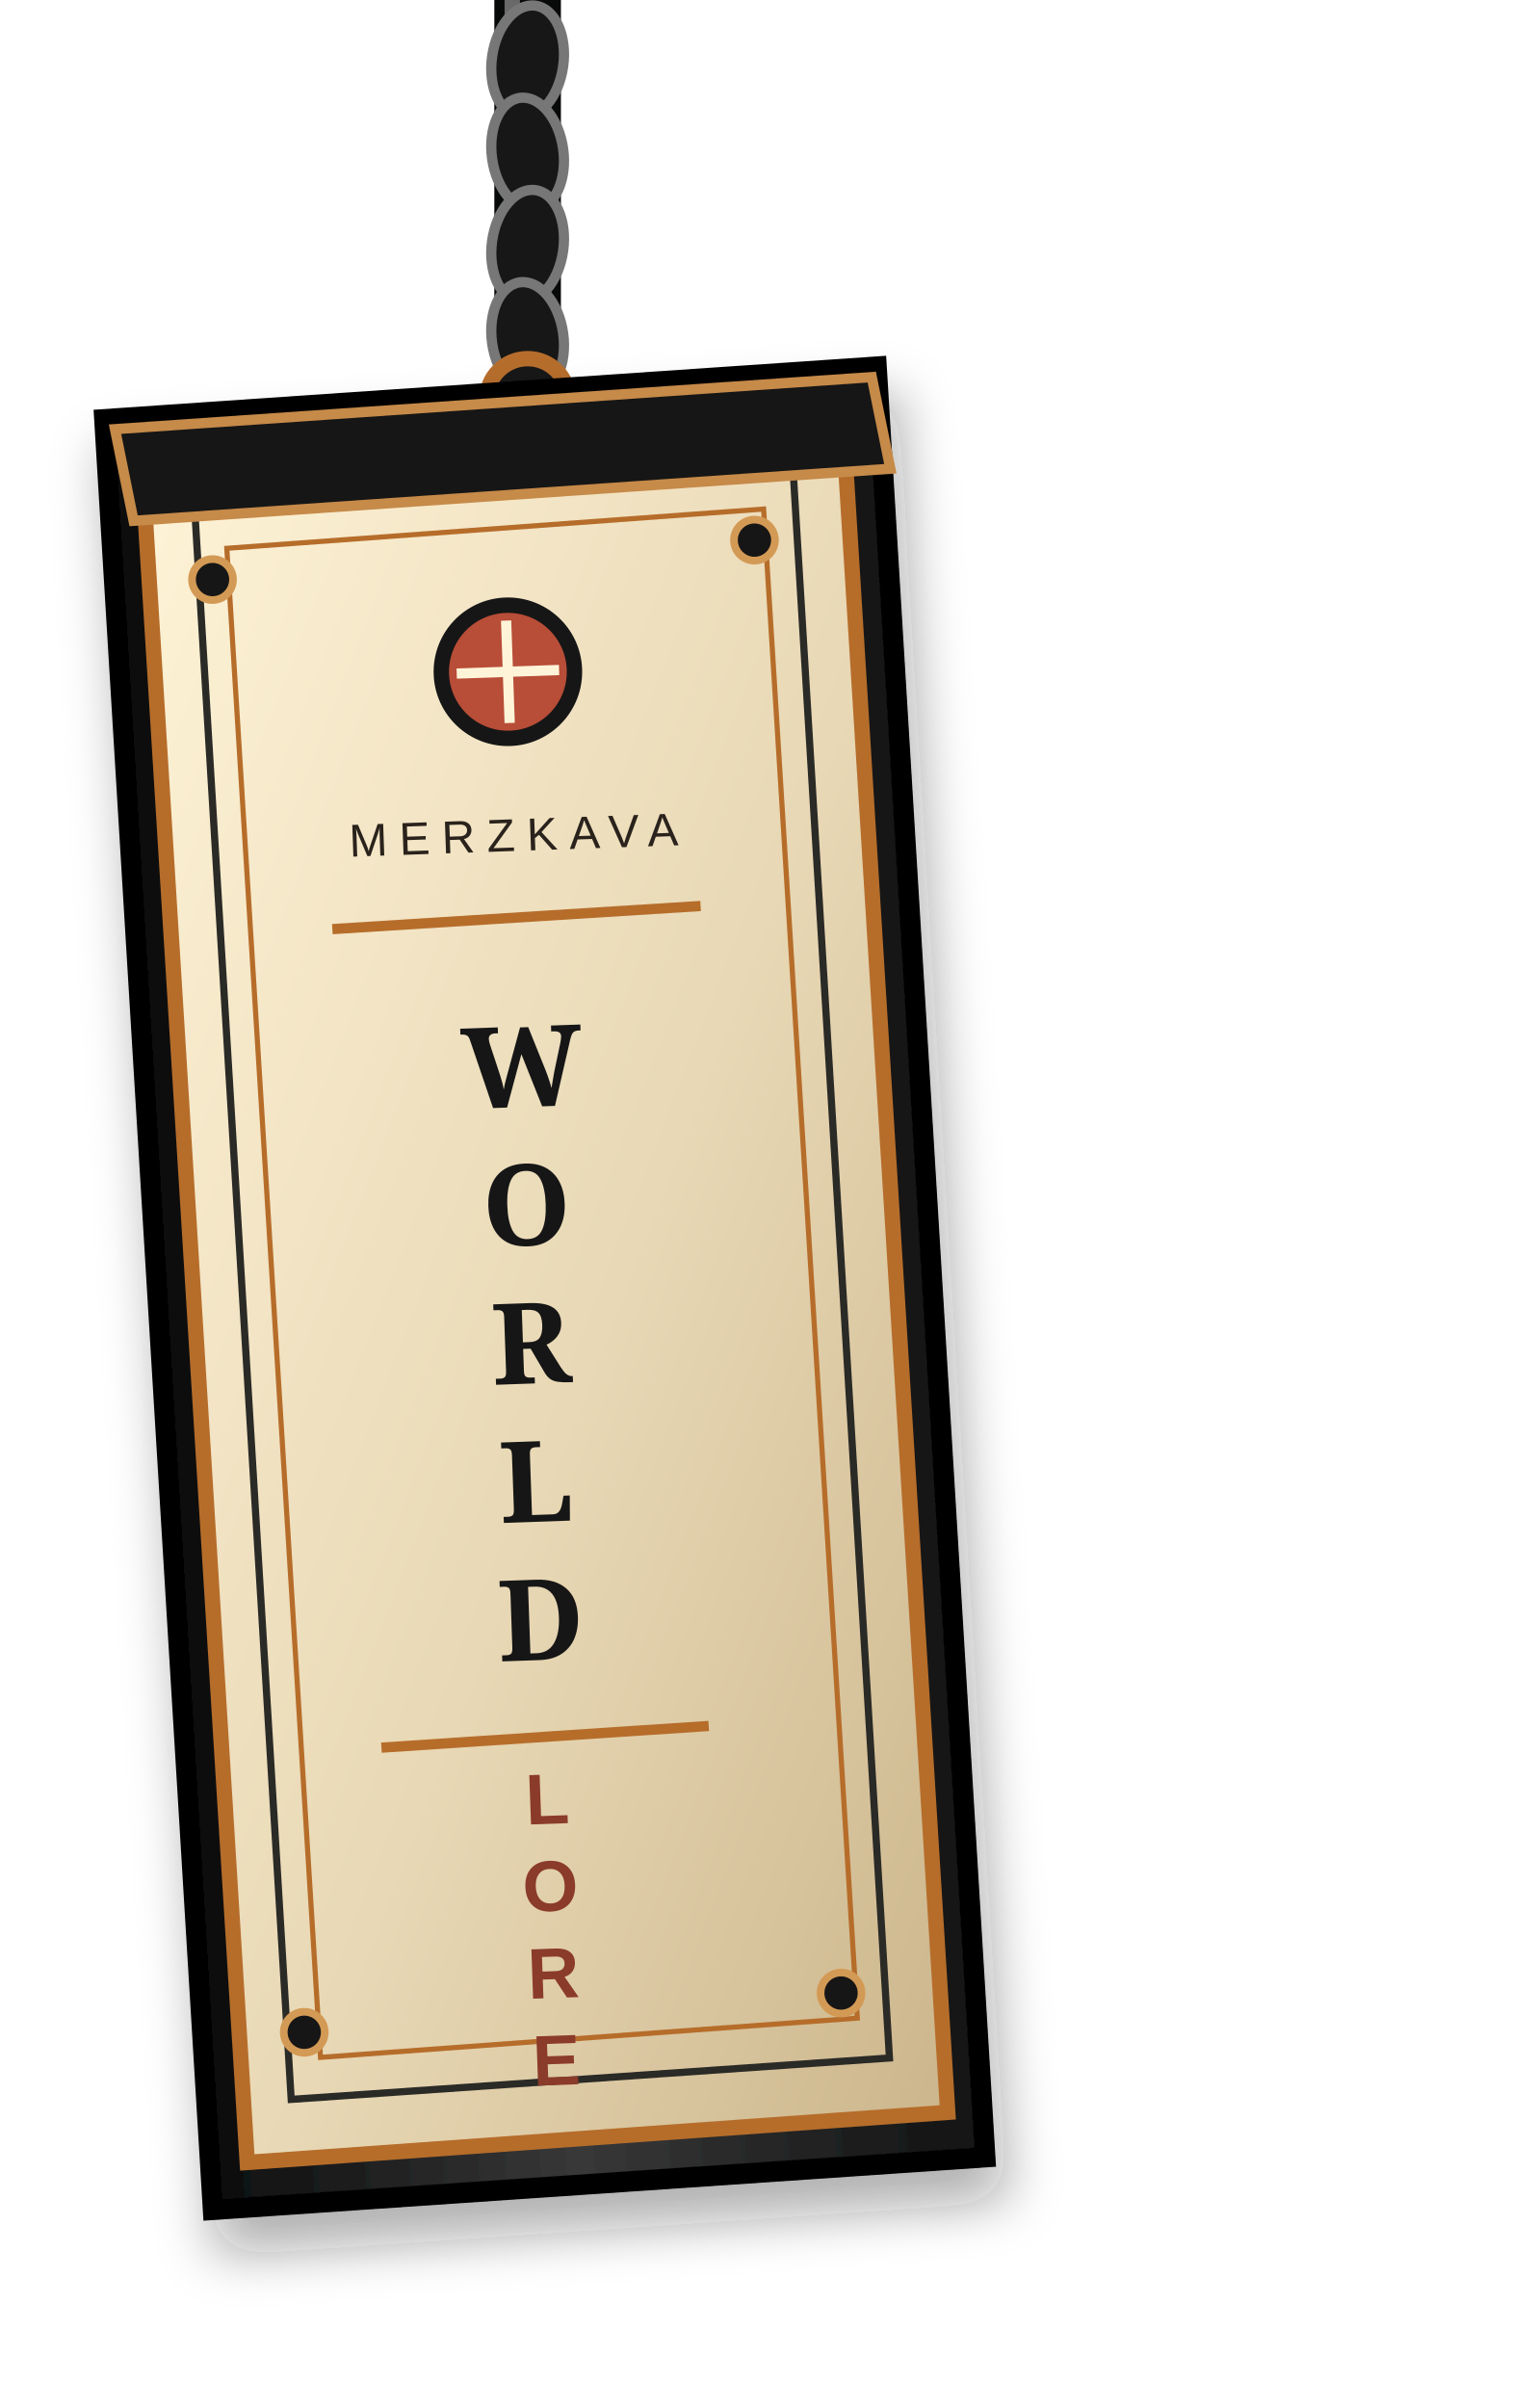
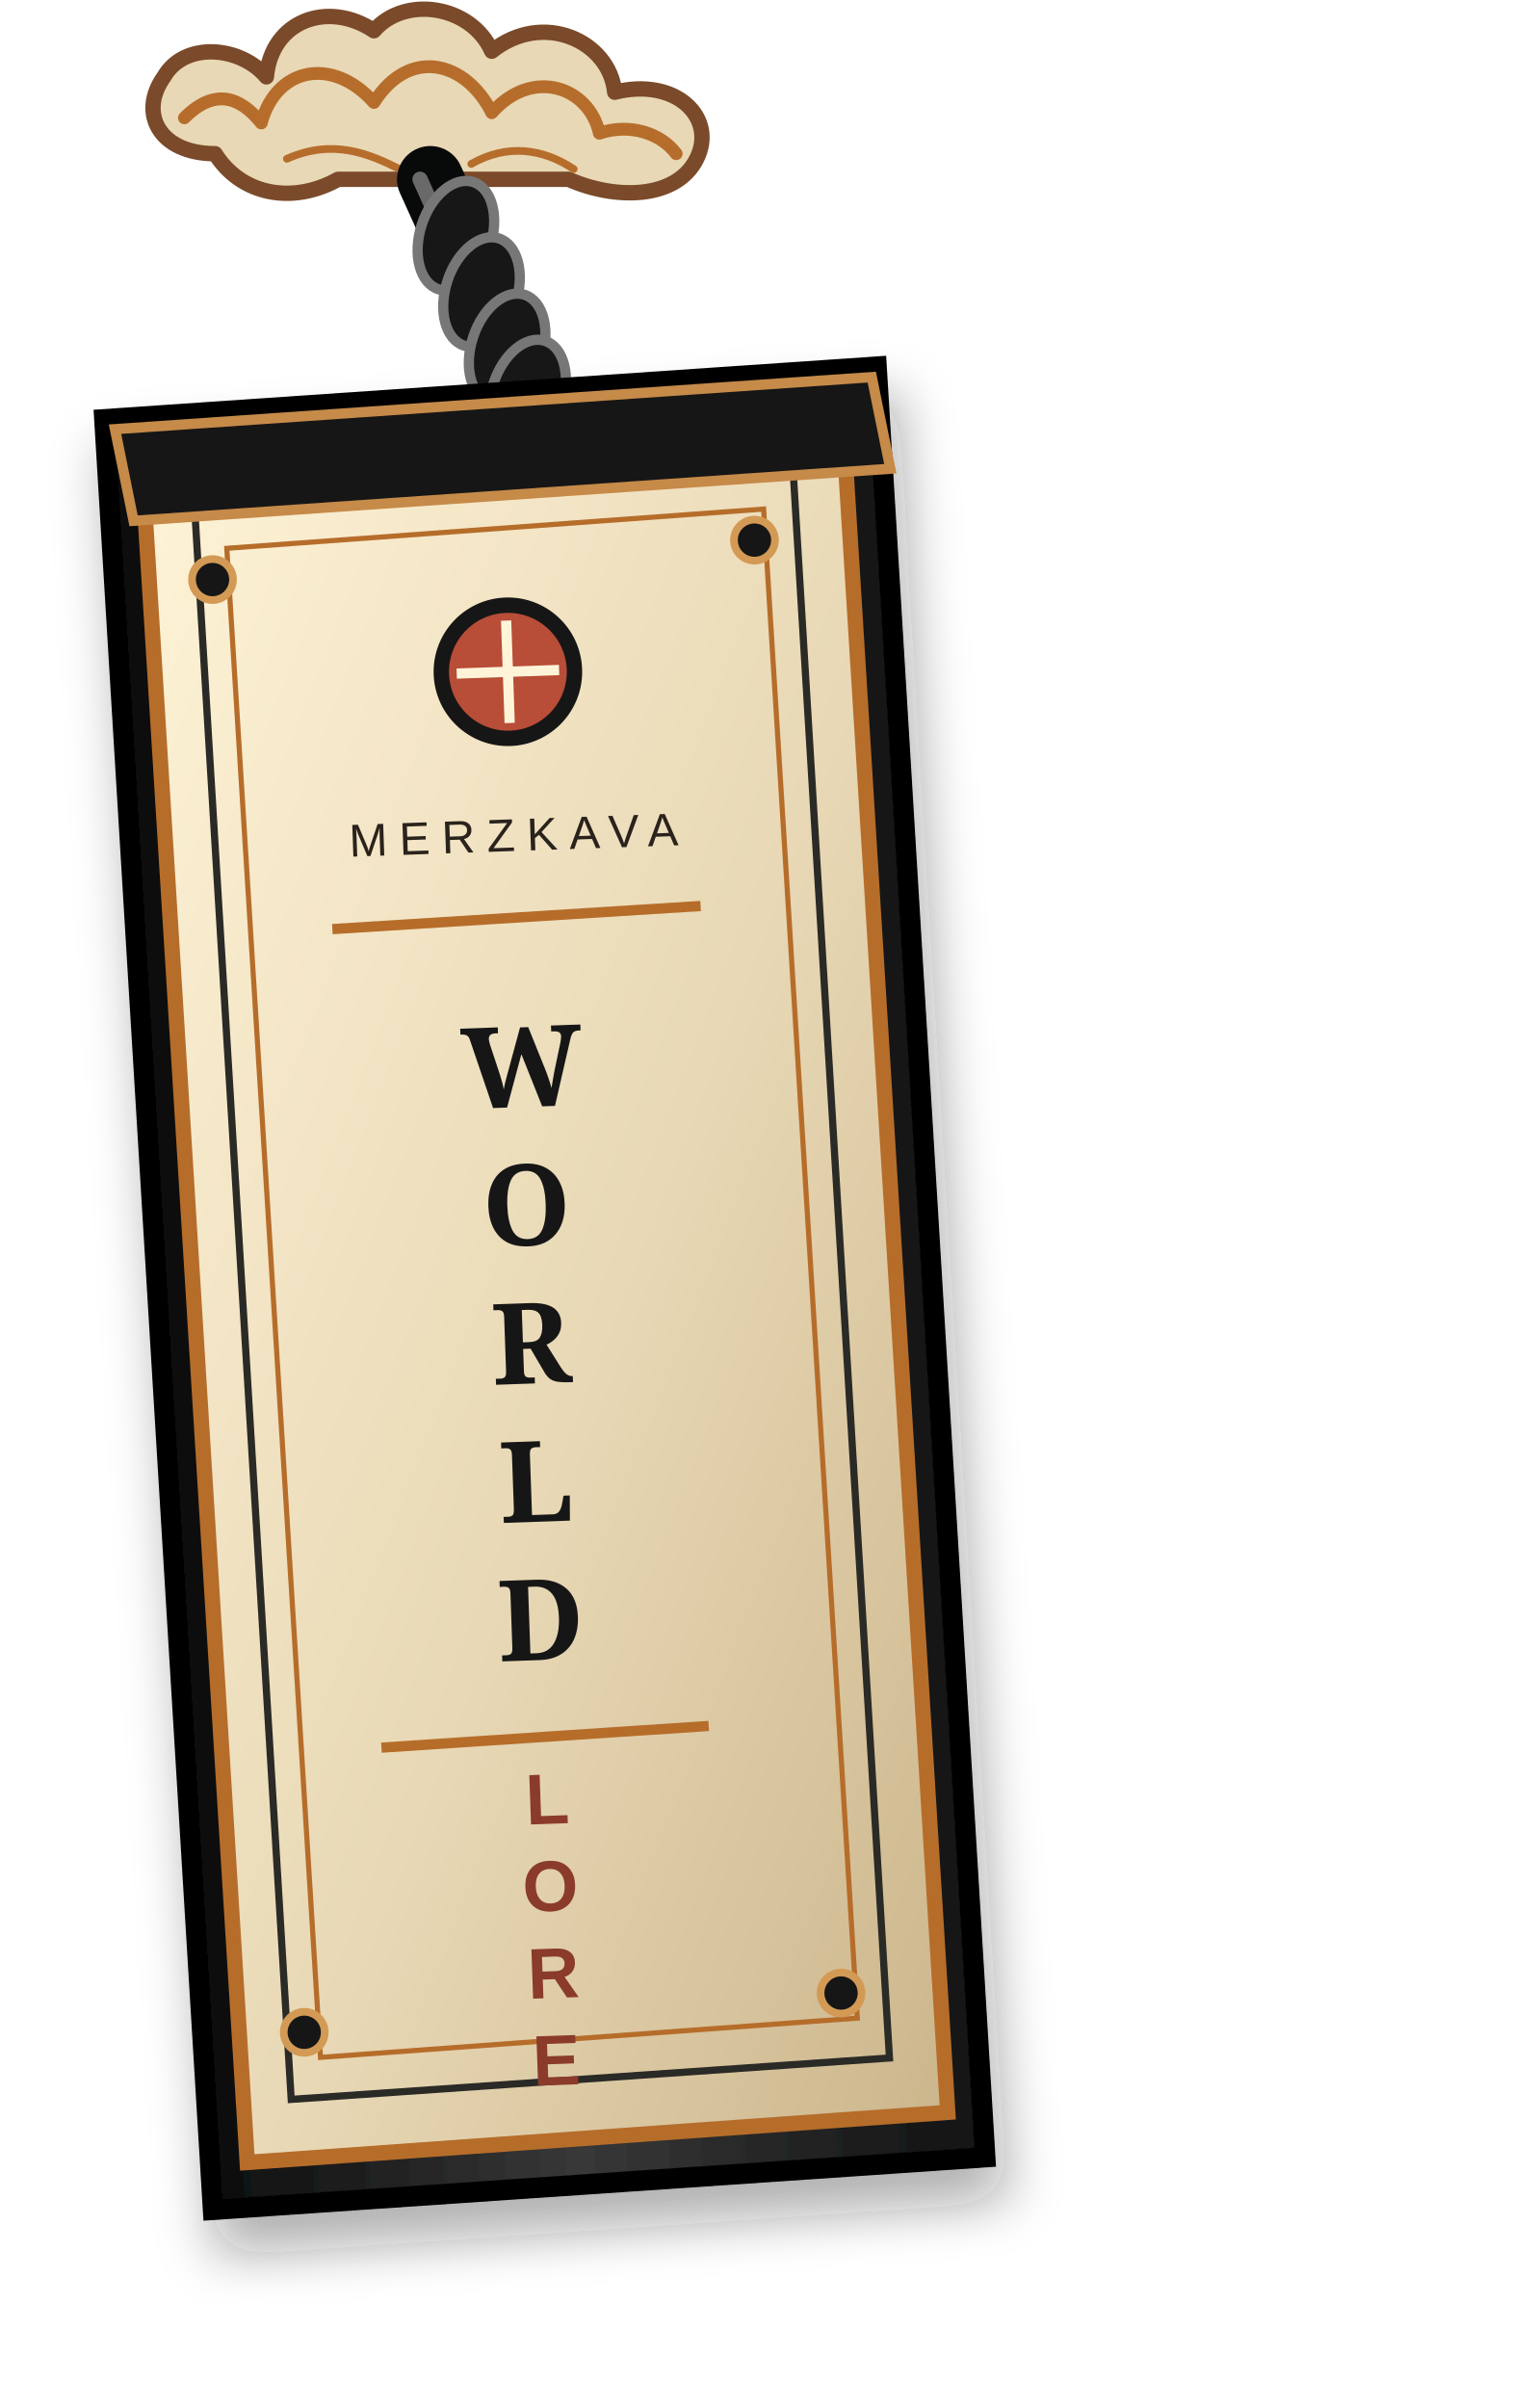
<svg xmlns="http://www.w3.org/2000/svg" width="300" height="470" viewBox="0 0 300 470" role="img" aria-labelledby="title">
  <defs>
    <filter id="shadow" x="-30%" y="-20%" width="170%" height="160%">
      <feDropShadow dx="2" dy="7" stdDeviation="5" flood-color="#151515" flood-opacity=".34" />
    </filter>
    <linearGradient id="paper" x1="0" y1="0" x2="1" y2="1">
      <stop offset="0" stop-color="#FFF4D8" />
      <stop offset=".55" stop-color="#E8D8B5" />
      <stop offset="1" stop-color="#CBB58B" />
    </linearGradient>
    <linearGradient id="iron" x1="0" y1="0" x2="1" y2="0">
      <stop offset="0" stop-color="#080909" />
      <stop offset=".5" stop-color="#383838" />
      <stop offset="1" stop-color="#111212" />
    </linearGradient>
  </defs>
+   <g stroke-linejoin="round" stroke-linecap="round">
+     <path d="M42 30 C31 30 27 22 32 15 C36 8 47 9 52 15 C53 4 64 0 73 6 C79 -1 92 1 96 10 C106 2 119 8 120 18 C132 15 140 23 136 31 C132 39 120 39 111 35 L66 35 C57 40 47 38 42 30 Z" fill="#E8D8B5" stroke="#7A4A2A" stroke-width="3" />
+     <path d="M36 23 C42 17 47 19 51 24 C54 13 65 11 73 20 C80 9 91 12 96 22 C104 13 115 17 117 26 C123 24 129 26 132 30" fill="none" stroke="#B66D2C" stroke-width="2.5" />
+     <path d="M56 31 C65 27 72 30 78 33 M92 32 C99 28 106 29 112 33" fill="none" stroke="#B66D2C" stroke-width="1.5" />
+     <circle cx="84" cy="34" r="3" fill="#B84D37" stroke="#FFF4D8" stroke-width="1" />
+   </g>
  <g stroke-linejoin="round">
-     <path d="M103 0 L103 77" fill="none" stroke="#080909" stroke-width="13" stroke-linecap="round" />
-     <path d="M100 0 L100 75" fill="none" stroke="#696969" stroke-width="3" stroke-linecap="round" />
+     <path d="M84 35 L103 77" fill="none" stroke="#080909" stroke-width="13" stroke-linecap="round" />
+     <path d="M82 35 L100 75" fill="none" stroke="#696969" stroke-width="3" stroke-linecap="round" />
    <g fill="#171717" stroke="#777" stroke-width="2">
-       <ellipse cx="103" cy="12" rx="7" ry="11" transform="rotate(8 103 12)" />
-       <ellipse cx="103" cy="30" rx="7" ry="11" transform="rotate(-8 103 30)" />
-       <ellipse cx="103" cy="48" rx="7" ry="11" transform="rotate(8 103 48)" />
-       <ellipse cx="103" cy="66" rx="7" ry="11" transform="rotate(-8 103 66)" />
+       <ellipse cx="89" cy="46" rx="7" ry="11" transform="rotate(18 89 46)" />
+       <ellipse cx="94" cy="57" rx="7" ry="11" transform="rotate(18 94 57)" />
+       <ellipse cx="99" cy="68" rx="7" ry="11" transform="rotate(18 99 68)" />
+       <ellipse cx="103" cy="77" rx="7" ry="11" transform="rotate(18 103 77)" />
    </g>
-     <circle cx="103" cy="78" r="8" fill="#171717" stroke="#B66D2C" stroke-width="3" />
-     <path d="M99 75 L107 81 M107 75 L99 81" stroke="#D7B27D" stroke-width="1.5" />
+     <circle cx="103" cy="89" r="8" fill="#171717" stroke="#B66D2C" stroke-width="3" />
+     <path d="M99 86 L107 92 M107 86 L99 92" stroke="#D7B27D" stroke-width="1.5" />
  </g>
  <g transform="rotate(-2 105 270)" filter="url(#shadow)">
    <path d="M27 79 L178 74 L187 424 L36 429 Z" fill="url(#iron)" stroke="#050505" stroke-width="4" />
    <path d="M34 87 L171 82 L180 415 L43 420 Z" fill="url(#paper)" stroke="#B66D2C" stroke-width="3" />
    <path d="M44 97 L161 93 L169 404 L52 408 Z" fill="none" stroke="#2A2925" stroke-width="1.4" />
    <path d="M50 105 L155 101 L163 396 L58 400 Z" fill="none" stroke="#B66D2C" stroke-width="1" />
    <path d="M29 81 L177 76 L180 94 L32 99 Z" fill="#171717" stroke="#C68A48" stroke-width="2" />
    <circle cx="47" cy="111" r="4" fill="#151515" stroke="#D39A55" stroke-width="1.5" />
    <circle cx="153" cy="107" r="4" fill="#151515" stroke="#D39A55" stroke-width="1.5" />
    <circle cx="55" cy="395" r="4" fill="#151515" stroke="#D39A55" stroke-width="1.5" />
    <circle cx="160" cy="391" r="4" fill="#151515" stroke="#D39A55" stroke-width="1.5" />
    <circle cx="104" cy="131" r="13" fill="#B84D37" stroke="#151515" stroke-width="3" />
    <path d="M104 121 V141 M94 131 H114" stroke="#FFF4D8" stroke-width="2" />
    <text x="104" y="166" fill="#29231B" text-anchor="middle" font-family="Arial,sans-serif" font-size="9" letter-spacing="2.3">MERZKAVA</text>
    <path d="M68 180 L140 178" stroke="#B66D2C" stroke-width="2" />
    <g fill="#171717" text-anchor="middle" font-family="Georgia,serif" font-size="22" font-weight="700">
      <text x="104" y="216">W</text>
      <text x="104" y="243">O</text>
      <text x="104" y="270">R</text>
      <text x="104" y="297">L</text>
      <text x="104" y="324">D</text>
    </g>
    <path d="M72 340 L136 338" stroke="#B66D2C" stroke-width="2" />
    <g fill="#8B3B2B" text-anchor="middle" font-family="Arial,sans-serif" font-size="14" font-weight="700">
      <text x="104" y="356">L</text>
      <text x="104" y="373">O</text>
      <text x="104" y="390">R</text>
      <text x="104" y="407">E</text>
    </g>
  </g>
</svg>
